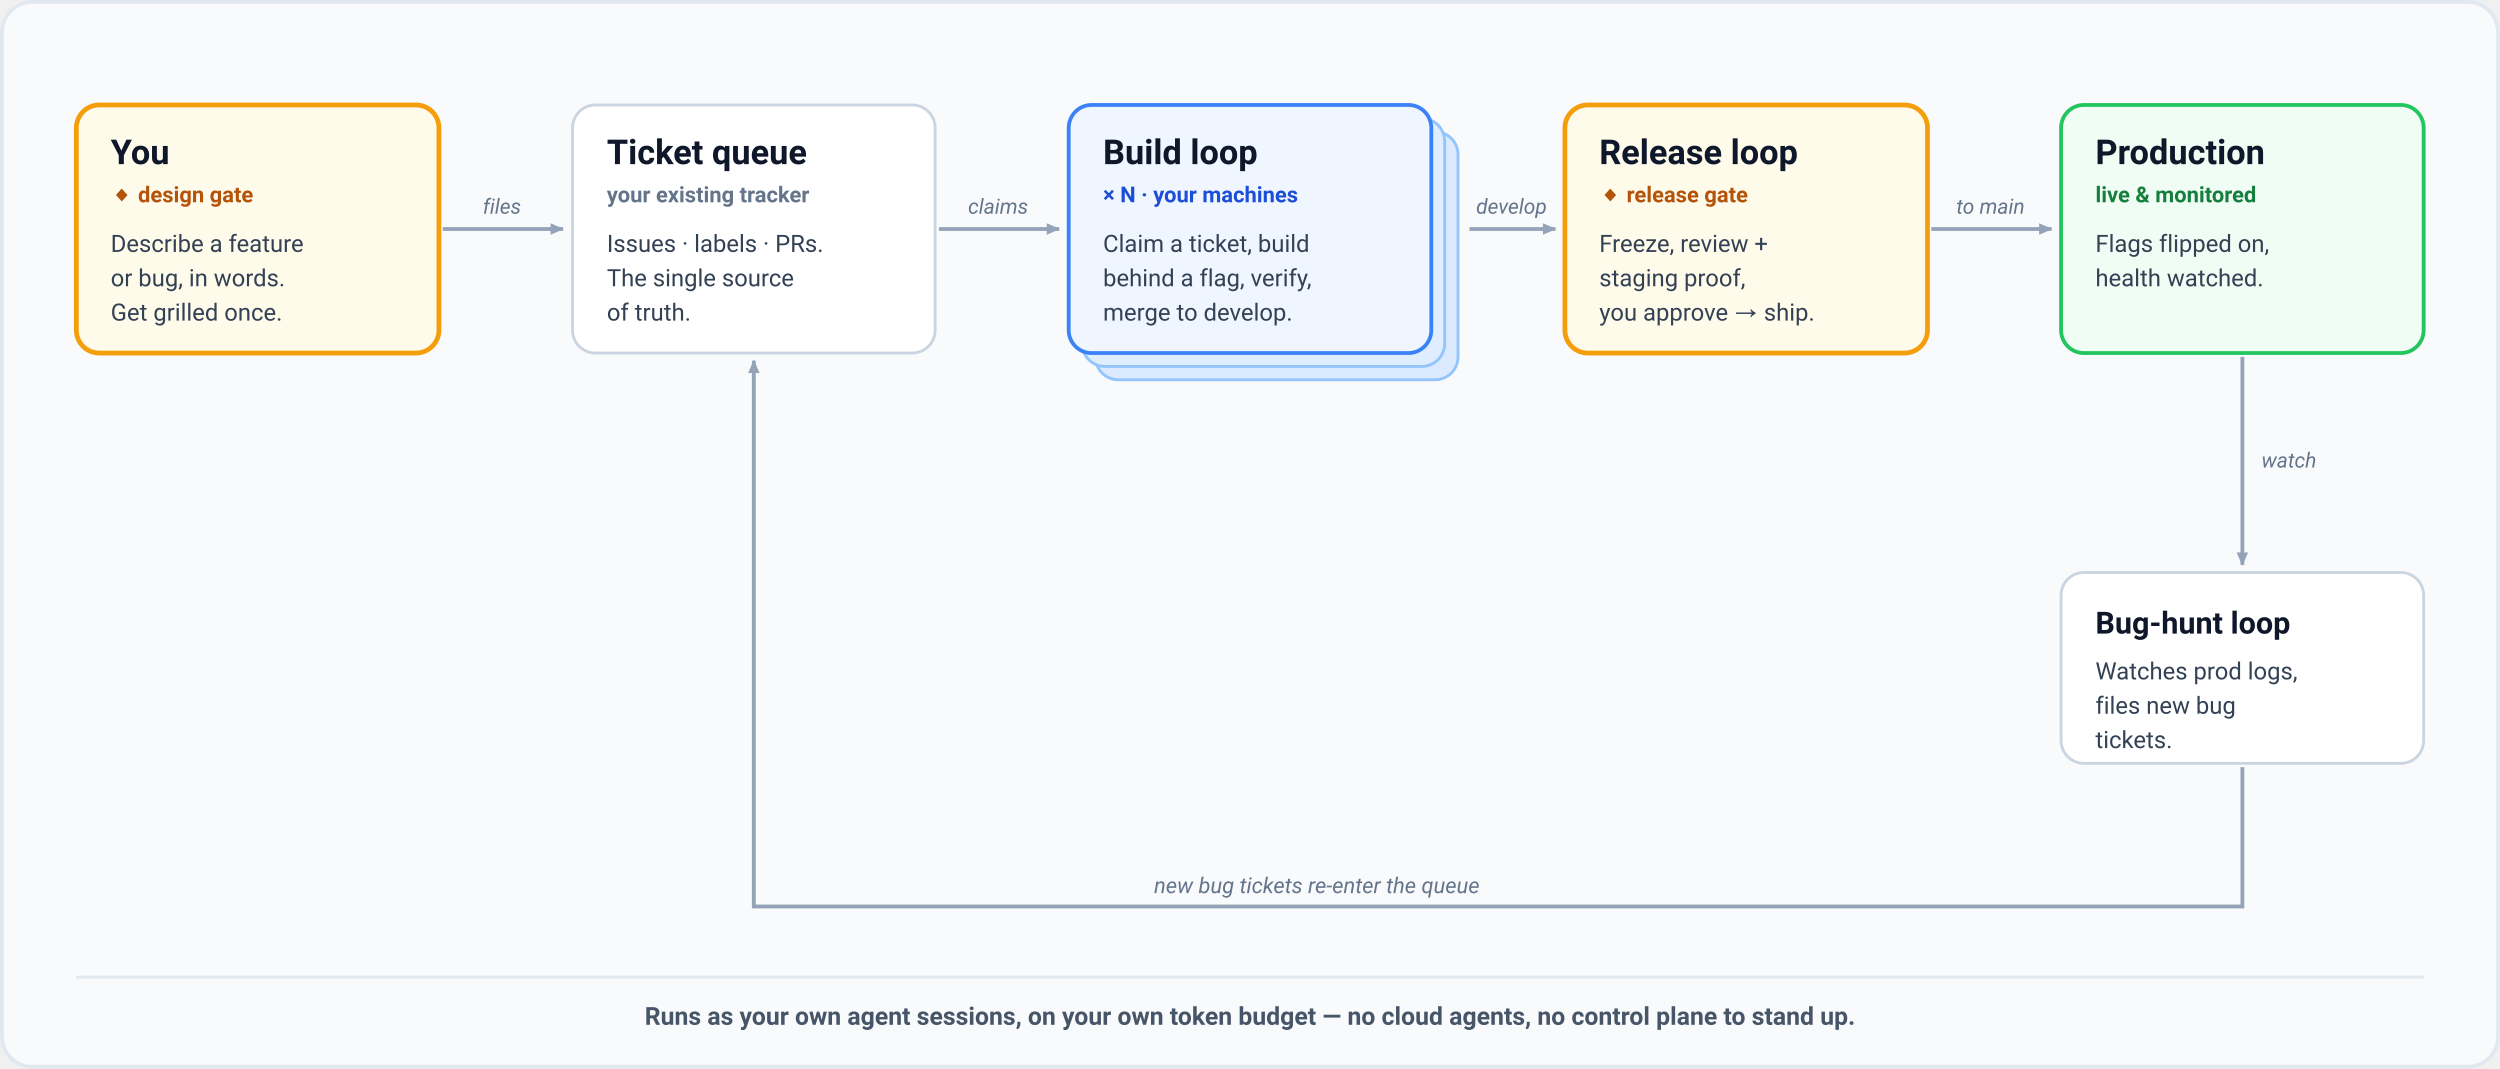
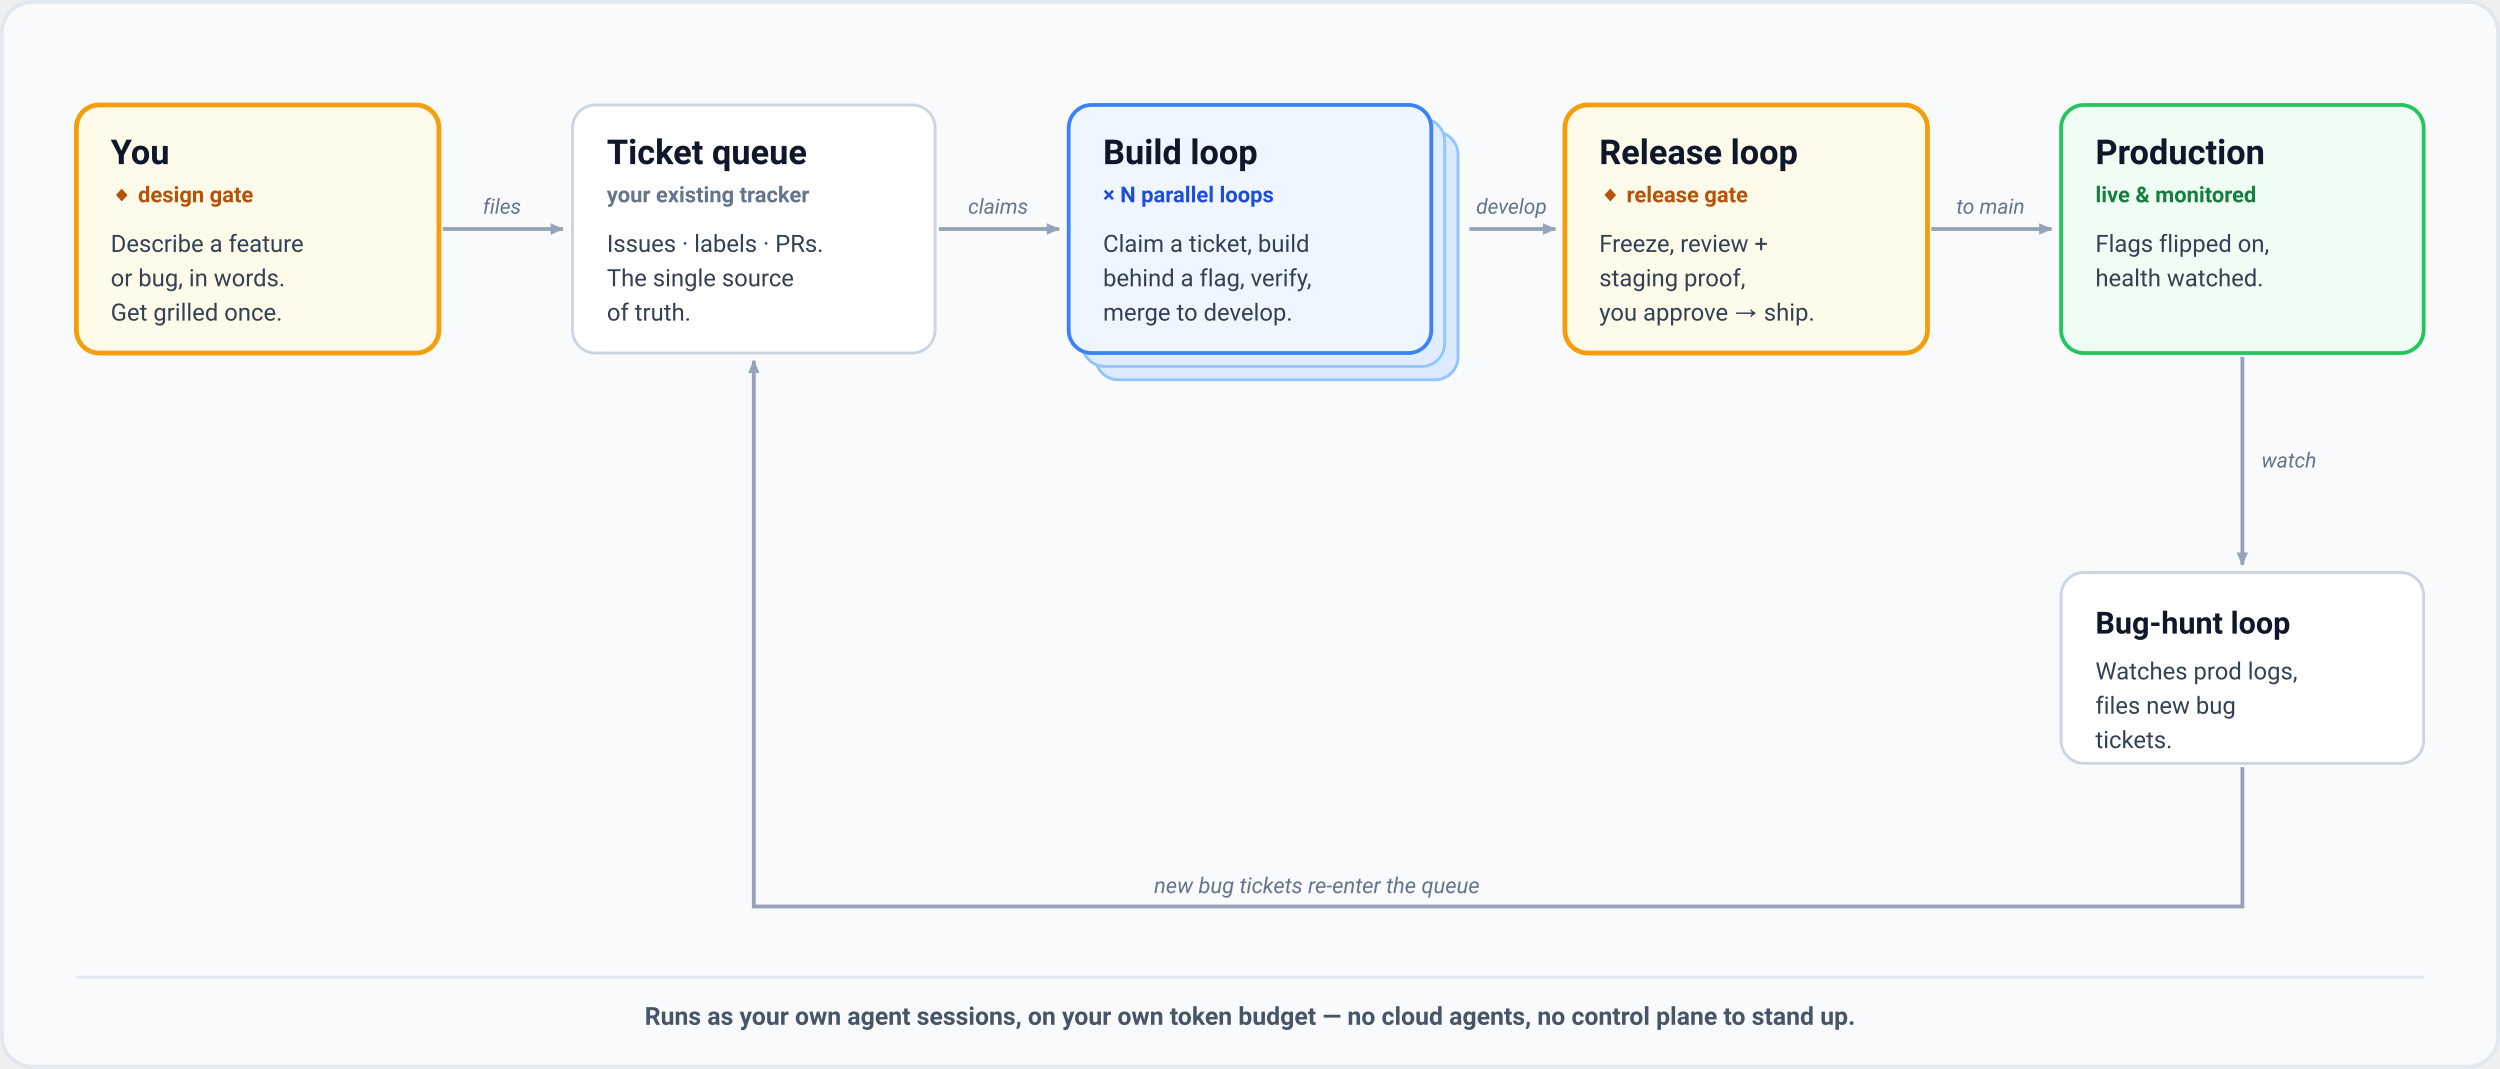
<svg xmlns="http://www.w3.org/2000/svg" viewBox="0 0 1310 560" font-family="ui-sans-serif, -apple-system, Segoe UI, Roboto, Helvetica, Arial, sans-serif">
  <defs>
    <marker id="arrow" markerWidth="9" markerHeight="9" refX="6.5" refY="3" orient="auto" markerUnits="userSpaceOnUse">
      <path d="M0,0 L7,3 L0,6 Z" fill="#94a3b8" />
    </marker>
  </defs>
  <rect x="1" y="1" width="1308" height="558" rx="16" fill="#f8fafc" stroke="#e2e8f0" stroke-width="2" />
  <rect x="40" y="55" width="190" height="130" rx="12" fill="#fffbeb" stroke="#f59e0b" stroke-width="2.5" />
  <text x="58" y="86" font-size="18" font-weight="700" fill="#0f172a">You</text>
  <text x="58" y="106" font-size="11.5" font-weight="600" fill="#b45309">◆ design gate</text>
  <text x="58" y="132" font-size="12.5" fill="#334155">Describe a feature</text>
  <text x="58" y="150" font-size="12.5" fill="#334155">or bug, in words.</text>
  <text x="58" y="168" font-size="12.5" fill="#334155">Get grilled once.</text>
  <rect x="300" y="55" width="190" height="130" rx="12" fill="#ffffff" stroke="#cbd5e1" stroke-width="1.5" />
  <text x="318" y="86" font-size="18" font-weight="700" fill="#0f172a">Ticket queue</text>
  <text x="318" y="106" font-size="11.5" font-weight="600" fill="#64748b">your existing tracker</text>
  <text x="318" y="132" font-size="12.5" fill="#334155">Issues · labels · PRs.</text>
  <text x="318" y="150" font-size="12.5" fill="#334155">The single source</text>
  <text x="318" y="168" font-size="12.5" fill="#334155">of truth.</text>
  <rect x="574" y="69" width="190" height="130" rx="12" fill="#dbeafe" stroke="#93c5fd" stroke-width="1.5" />
  <rect x="567" y="62" width="190" height="130" rx="12" fill="#e0edff" stroke="#93c5fd" stroke-width="1.5" />
  <rect x="560" y="55" width="190" height="130" rx="12" fill="#eff6ff" stroke="#3b82f6" stroke-width="2" />
  <text x="578" y="86" font-size="18" font-weight="700" fill="#0f172a">Build loop</text>
-   <text x="578" y="106" font-size="11.5" font-weight="700" fill="#1d4ed8">× N · your machines</text>
+   <text x="578" y="106" font-size="11.5" font-weight="700" fill="#1d4ed8">× N parallel loops</text>
  <text x="578" y="132" font-size="12.5" fill="#334155">Claim a ticket, build</text>
  <text x="578" y="150" font-size="12.5" fill="#334155">behind a flag, verify,</text>
  <text x="578" y="168" font-size="12.5" fill="#334155">merge to develop.</text>
  <rect x="820" y="55" width="190" height="130" rx="12" fill="#fffbeb" stroke="#f59e0b" stroke-width="2.5" />
  <text x="838" y="86" font-size="18" font-weight="700" fill="#0f172a">Release loop</text>
  <text x="838" y="106" font-size="11.5" font-weight="600" fill="#b45309">◆ release gate</text>
  <text x="838" y="132" font-size="12.5" fill="#334155">Freeze, review +</text>
  <text x="838" y="150" font-size="12.5" fill="#334155">staging proof,</text>
  <text x="838" y="168" font-size="12.5" fill="#334155">you approve → ship.</text>
  <rect x="1080" y="55" width="190" height="130" rx="12" fill="#f0fdf4" stroke="#22c55e" stroke-width="2" />
  <text x="1098" y="86" font-size="18" font-weight="700" fill="#0f172a">Production</text>
  <text x="1098" y="106" font-size="11.5" font-weight="600" fill="#15803d">live &amp; monitored</text>
  <text x="1098" y="132" font-size="12.5" fill="#334155">Flags flipped on,</text>
  <text x="1098" y="150" font-size="12.5" fill="#334155">health watched.</text>
  <rect x="1080" y="300" width="190" height="100" rx="12" fill="#ffffff" stroke="#cbd5e1" stroke-width="1.5" />
  <text x="1098" y="332" font-size="16" font-weight="700" fill="#0f172a">Bug-hunt loop</text>
  <text x="1098" y="356" font-size="12.5" fill="#334155">Watches prod logs,</text>
  <text x="1098" y="374" font-size="12.5" fill="#334155">files new bug</text>
  <text x="1098" y="392" font-size="12.5" fill="#334155">tickets.</text>
  <line x1="232" y1="120" x2="295" y2="120" stroke="#94a3b8" stroke-width="2" marker-end="url(#arrow)" />
  <line x1="492" y1="120" x2="555" y2="120" stroke="#94a3b8" stroke-width="2" marker-end="url(#arrow)" />
  <line x1="770" y1="120" x2="815" y2="120" stroke="#94a3b8" stroke-width="2" marker-end="url(#arrow)" />
  <line x1="1012" y1="120" x2="1075" y2="120" stroke="#94a3b8" stroke-width="2" marker-end="url(#arrow)" />
  <text x="263" y="112" font-size="11" font-style="italic" fill="#64748b" text-anchor="middle">files</text>
  <text x="523" y="112" font-size="11" font-style="italic" fill="#64748b" text-anchor="middle">claims</text>
  <text x="792" y="112" font-size="11" font-style="italic" fill="#64748b" text-anchor="middle">develop</text>
  <text x="1043" y="112" font-size="11" font-style="italic" fill="#64748b" text-anchor="middle">to main</text>
  <line x1="1175" y1="187" x2="1175" y2="296" stroke="#94a3b8" stroke-width="2" marker-end="url(#arrow)" />
  <text x="1185" y="245" font-size="11" font-style="italic" fill="#64748b">watch</text>
  <path d="M1175,402 V475 H395 V189" fill="none" stroke="#94a3b8" stroke-width="2" marker-end="url(#arrow)" />
  <text x="690" y="468" font-size="11.5" font-style="italic" fill="#64748b" text-anchor="middle">new bug tickets re-enter the queue</text>
  <line x1="40" y1="512" x2="1270" y2="512" stroke="#e2e8f0" stroke-width="1.5" />
  <text x="655" y="537" font-size="13" font-weight="600" fill="#475569" text-anchor="middle">Runs as your own agent sessions, on your own token budget — no cloud agents, no control plane to stand up.</text>
</svg>
